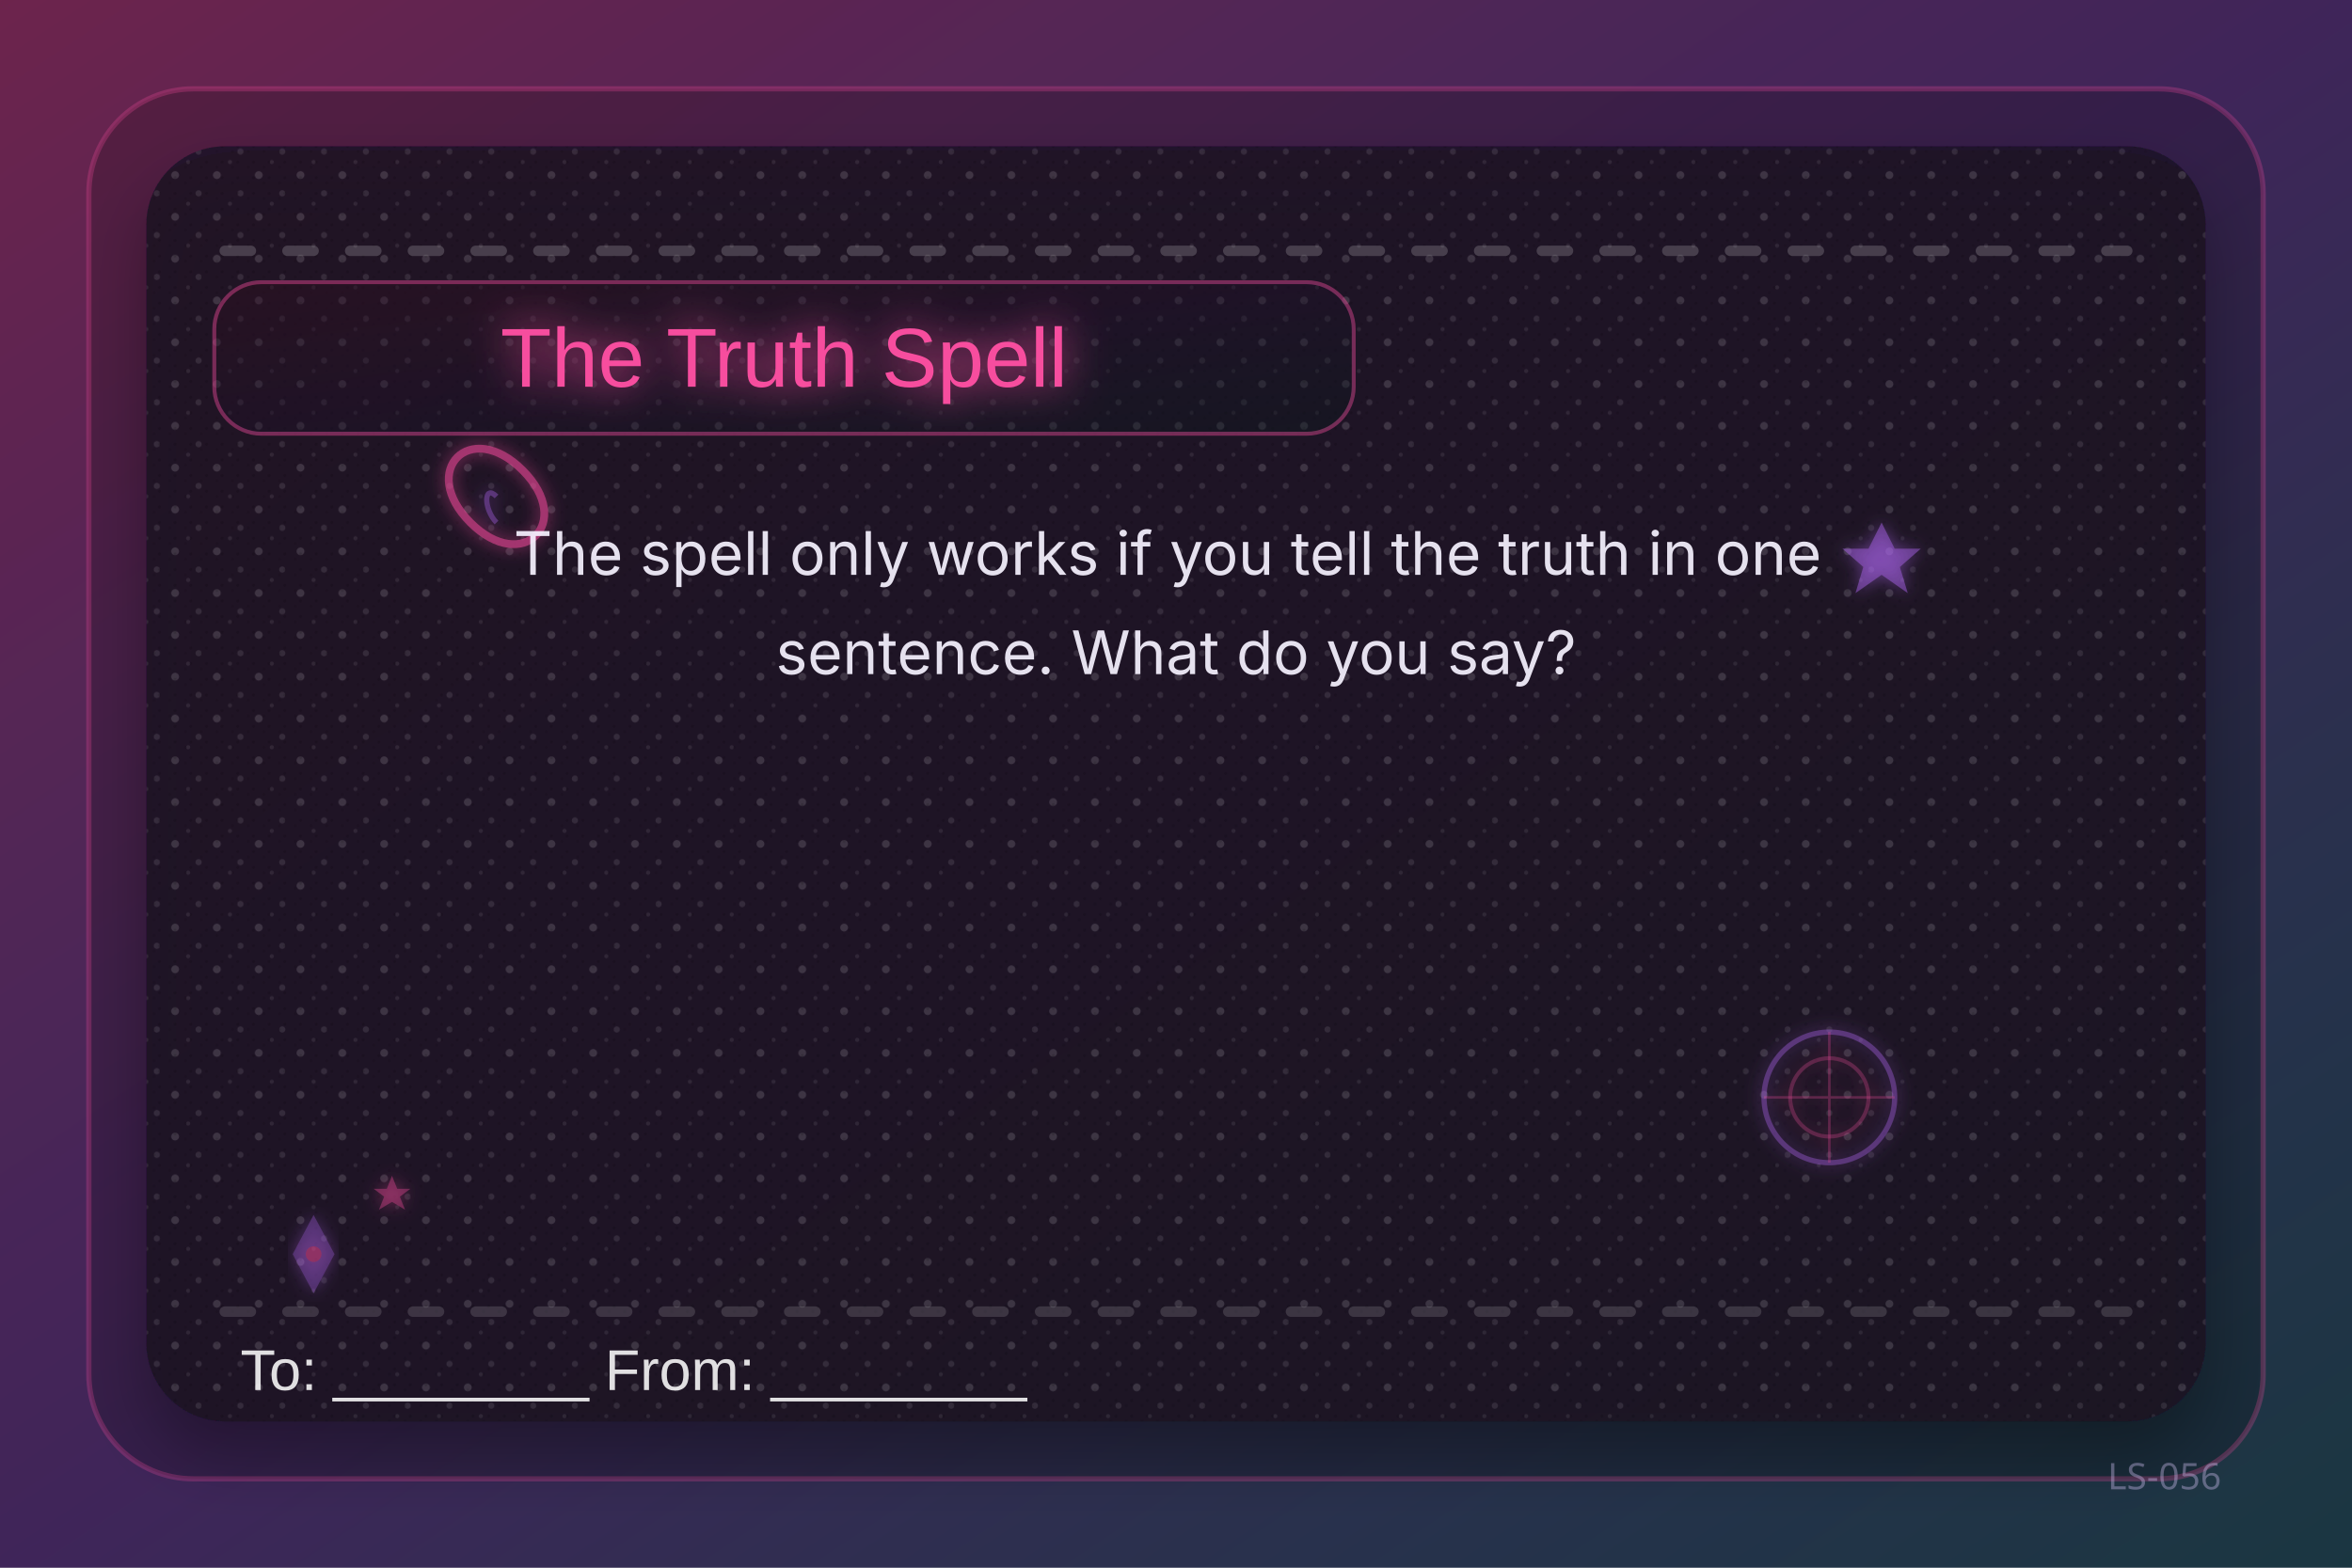
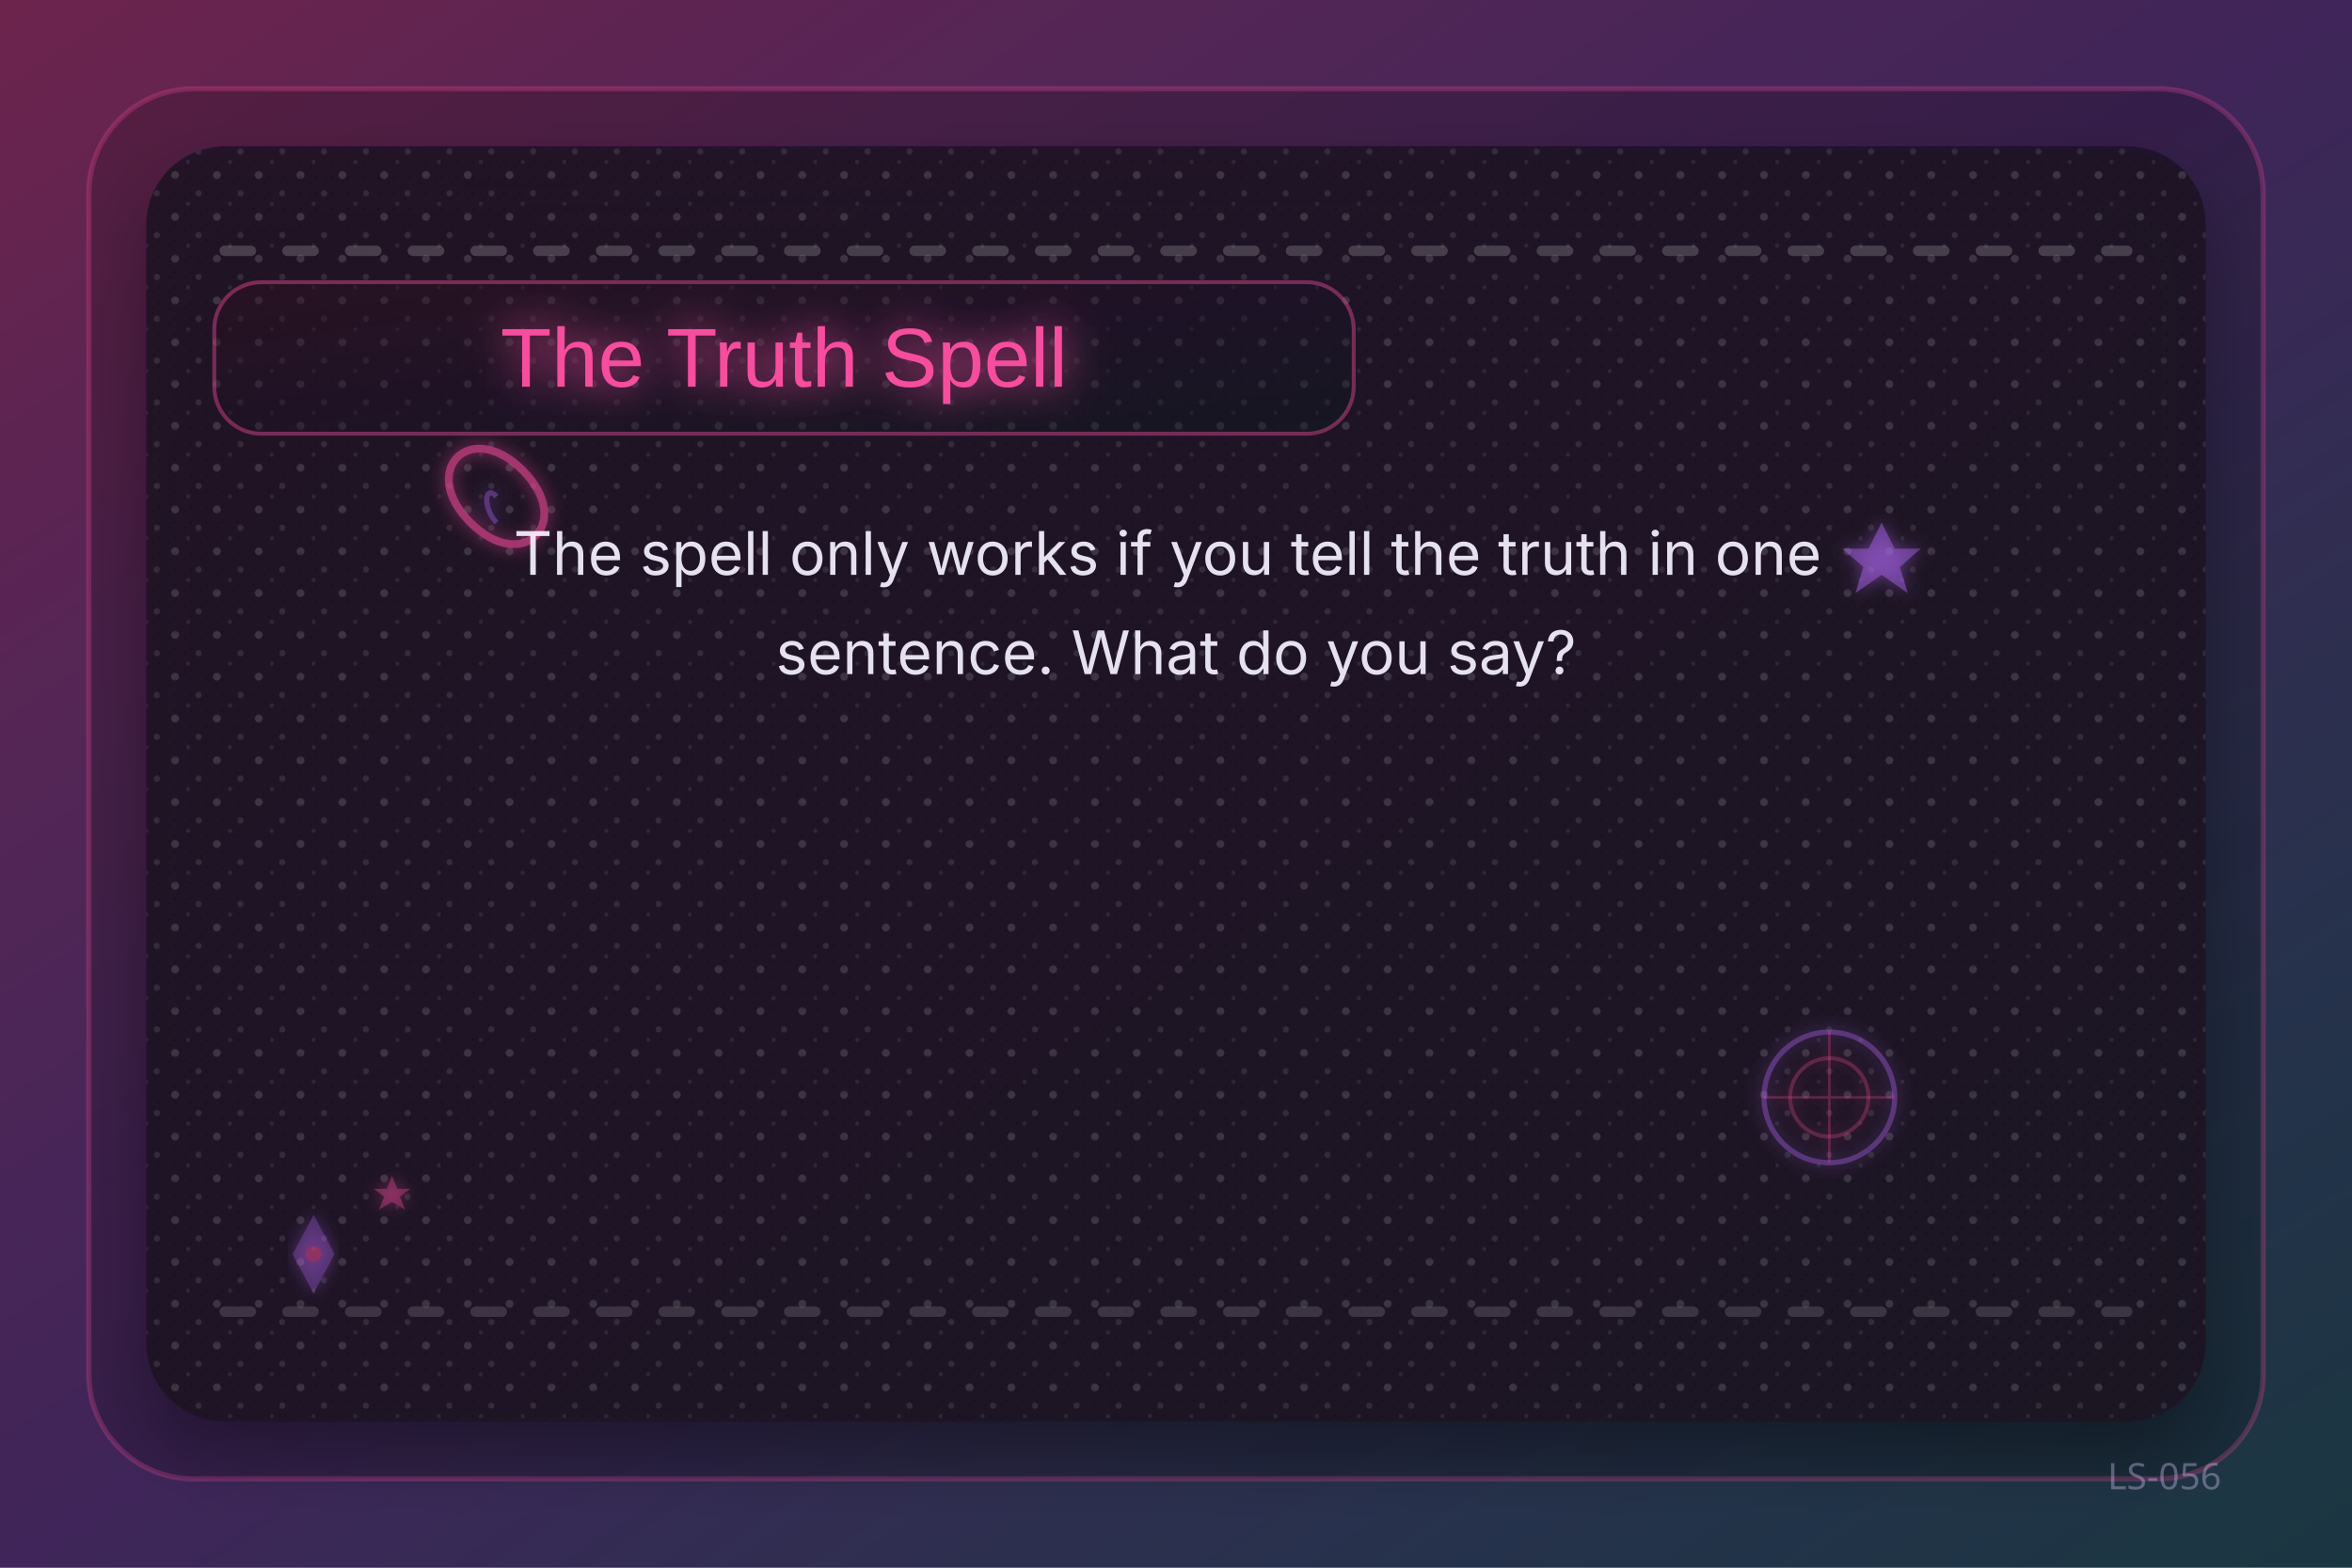
<svg xmlns="http://www.w3.org/2000/svg" viewBox="0 0 900 600">
  <defs>
    <linearGradient id="grad-LS-056" x1="0" y1="0" x2="1" y2="1">
      <stop offset="0%" stop-color="#ff4fa3" stop-opacity="0.4" />
      <stop offset="50%" stop-color="#b86bff" stop-opacity="0.3" />
      <stop offset="100%" stop-color="#55f0ff" stop-opacity="0.2" />
    </linearGradient>
    <pattern id="dots-LS-056" width="16" height="16" patternUnits="userSpaceOnUse">
      <circle cx="3" cy="3" r="1.5" fill="rgba(255,255,255,.14)" />
      <circle cx="12" cy="10" r="1.2" fill="rgba(255,255,255,.10)" />
      <circle cx="8" cy="14" r="0.8" fill="rgba(255,255,255,.08)" />
    </pattern>
    <pattern id="grain-LS-056" width="6" height="6" patternUnits="userSpaceOnUse">
      <rect width="6" height="6" fill="rgba(255,255,255,.02)" />
      <circle cx="1" cy="2" r="0.6" fill="rgba(0,0,0,.12)" />
      <circle cx="5" cy="4" r="0.6" fill="rgba(0,0,0,.10)" />
    </pattern>
    <filter id="shadow-LS-056" x="-40%" y="-40%" width="180%" height="180%">
      <feDropShadow dx="0" dy="14" stdDeviation="12" flood-opacity=".35" />
    </filter>
    <filter id="glow-LS-056" x="-60%" y="-60%" width="220%" height="220%">
      <feGaussianBlur stdDeviation="8" result="coloredBlur" />
      <feMerge>
        <feMergeNode in="coloredBlur" />
        <feMergeNode in="SourceGraphic" />
      </feMerge>
    </filter>
    <filter id="softGlow-LS-056">
      <feGaussianBlur stdDeviation="3" result="blur" />
      <feMerge>
        <feMergeNode in="blur" />
        <feMergeNode in="SourceGraphic" />
      </feMerge>
    </filter>
  </defs>
  <rect width="900" height="600" fill="#0b0712" />
  <rect width="900" height="600" fill="url(#grad-LS-056)" />
  <rect x="34" y="34" width="832" height="532" rx="40" fill="rgba(0,0,0,.18)" stroke="rgba(255,79,163,.25)" stroke-width="2" />
  <rect x="56" y="56" width="788" height="488" rx="30" fill="rgba(20,10,34,.85)" filter="url(#shadow-LS-056)" />
  <rect x="56" y="56" width="788" height="488" rx="30" fill="url(#dots-LS-056)" />
  <rect x="56" y="56" width="788" height="488" rx="30" fill="url(#grain-LS-056)" />
  <path d="M86 96h728" stroke="rgba(255,255,255,.18)" stroke-width="4" stroke-linecap="round" stroke-dasharray="10 14" />
  <path d="M86 502h728" stroke="rgba(255,255,255,.14)" stroke-width="4" stroke-linecap="round" stroke-dasharray="10 14" />
  <g opacity=".85" filter="url(#softGlow-LS-056)">
    <path d="M 200 180 C 180 160, 160 180, 180 200 C 200 220, 220 200, 200 180 Z" fill="none" stroke="#ff4fa3" stroke-width="3" opacity="0.6" />
    <path d="M 190 190 C 185 185, 185 195, 190 200" fill="none" stroke="#b86bff" stroke-width="2" opacity="0.4" />
    <path d="M 720 200 L 725 210 L 735 210 L 727 217 L 730 227 L 720 220 L 710 227 L 713 217 L 705 210 L 715 210 Z" fill="#b86bff" opacity="0.5" />
    <path d="M 150 450 L 152 455 L 157 455 L 153 458 L 155 463 L 150 460 L 145 463 L 147 458 L 143 455 L 148 455 Z" fill="#ff4fa3" opacity="0.4" />
    <circle cx="700" cy="420" r="25" fill="none" stroke="#b86bff" stroke-width="2" opacity="0.4" />
    <circle cx="700" cy="420" r="15" fill="none" stroke="#ff4fa3" stroke-width="1.5" opacity="0.3" />
    <path d="M 700 395 L 700 445 M 675 420 L 725 420" stroke="#ff4fa3" stroke-width="1" opacity="0.3" />
  </g>
  <rect x="82" y="108" width="436" height="58" rx="18" fill="rgba(0,0,0,.35)" stroke="rgba(255,79,163,.4)" stroke-width="1.5" />
  <rect x="82" y="108" width="436" height="58" rx="18" fill="url(#grad-LS-056)" opacity="0.2" />
  <text x="300" y="148" font-family="Arial Black, Arial, sans-serif" font-size="32" fill="rgba(255,79,163,.95)" text-anchor="middle" filter="url(#glow-LS-056)">The Truth Spell</text>
  <text x="450" y="220" font-family="system-ui, -apple-system, sans-serif" font-size="23" fill="rgba(246,242,255,.92)" text-anchor="middle">
    <tspan x="450" dy="0">The spell only works if you tell the truth in one</tspan>
    <tspan x="450" dy="38">sentence. What do you say?</tspan>
  </text>
  <g transform="translate(120 480)" opacity="0.5" filter="url(#softGlow-LS-056)">
    <path d="M 0 -15 L 8 0 L 0 15 L -8 0 Z" fill="#b86bff" opacity="0.6" />
    <circle cx="0" cy="0" r="3" fill="#ff4fa3" />
  </g>
  <text x="850" y="570" font-family="system-ui, sans-serif" font-size="14" fill="#c8b9e8" opacity="0.4" text-anchor="end">LS-056</text>
-   <text x="92" y="532" font-family="Arial, sans-serif" font-size="22" fill="rgba(255,255,255,.86)">To: ________   From: ________</text>
</svg>
